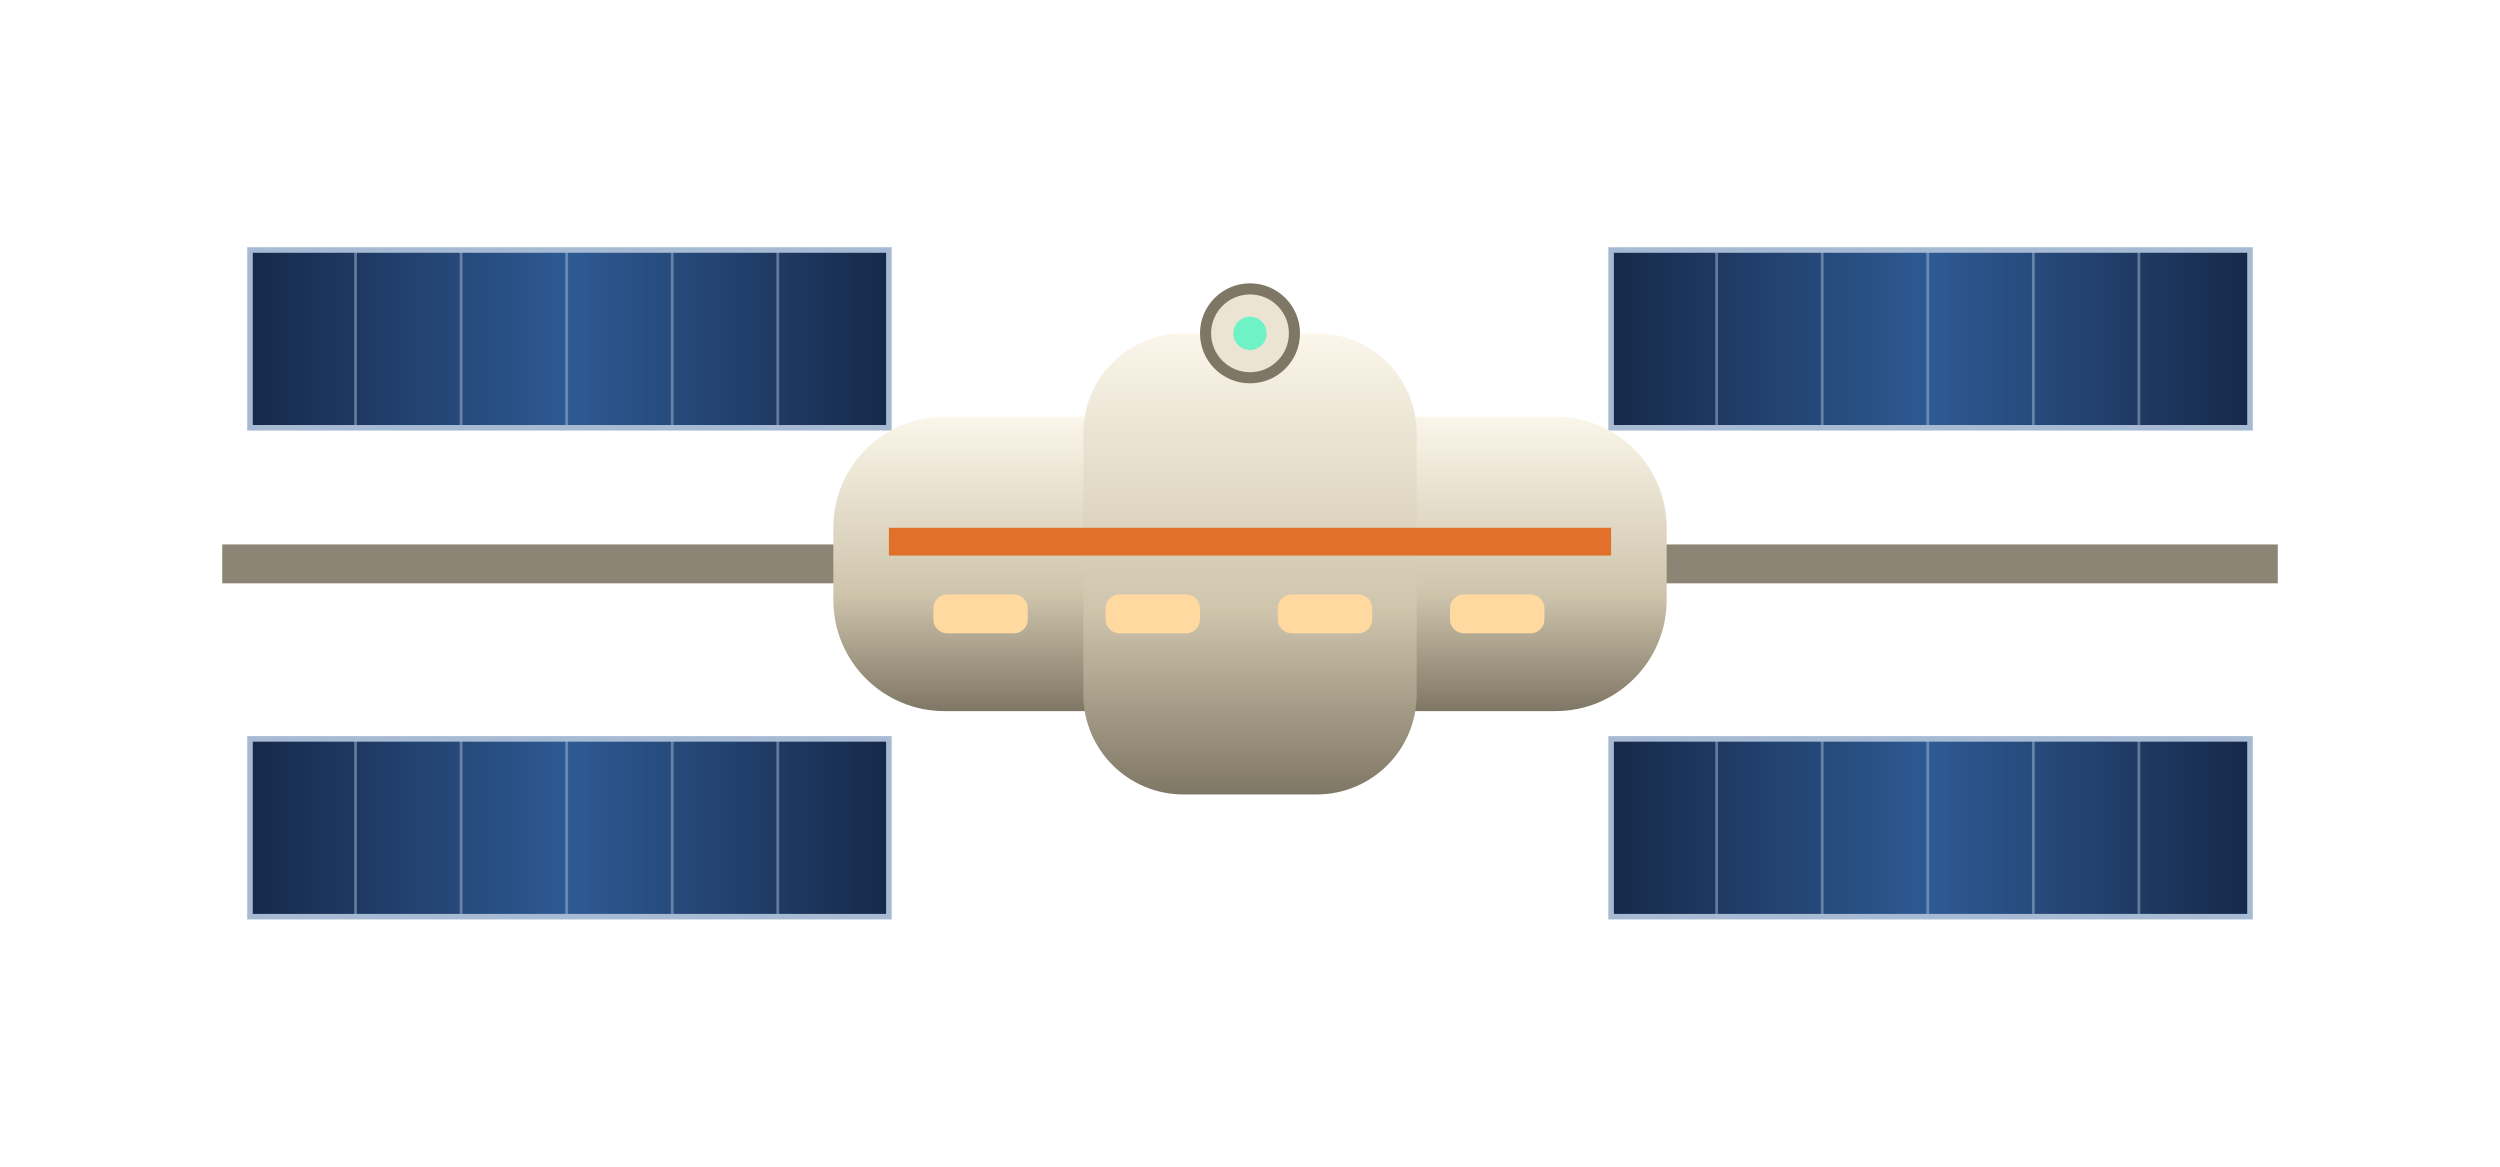
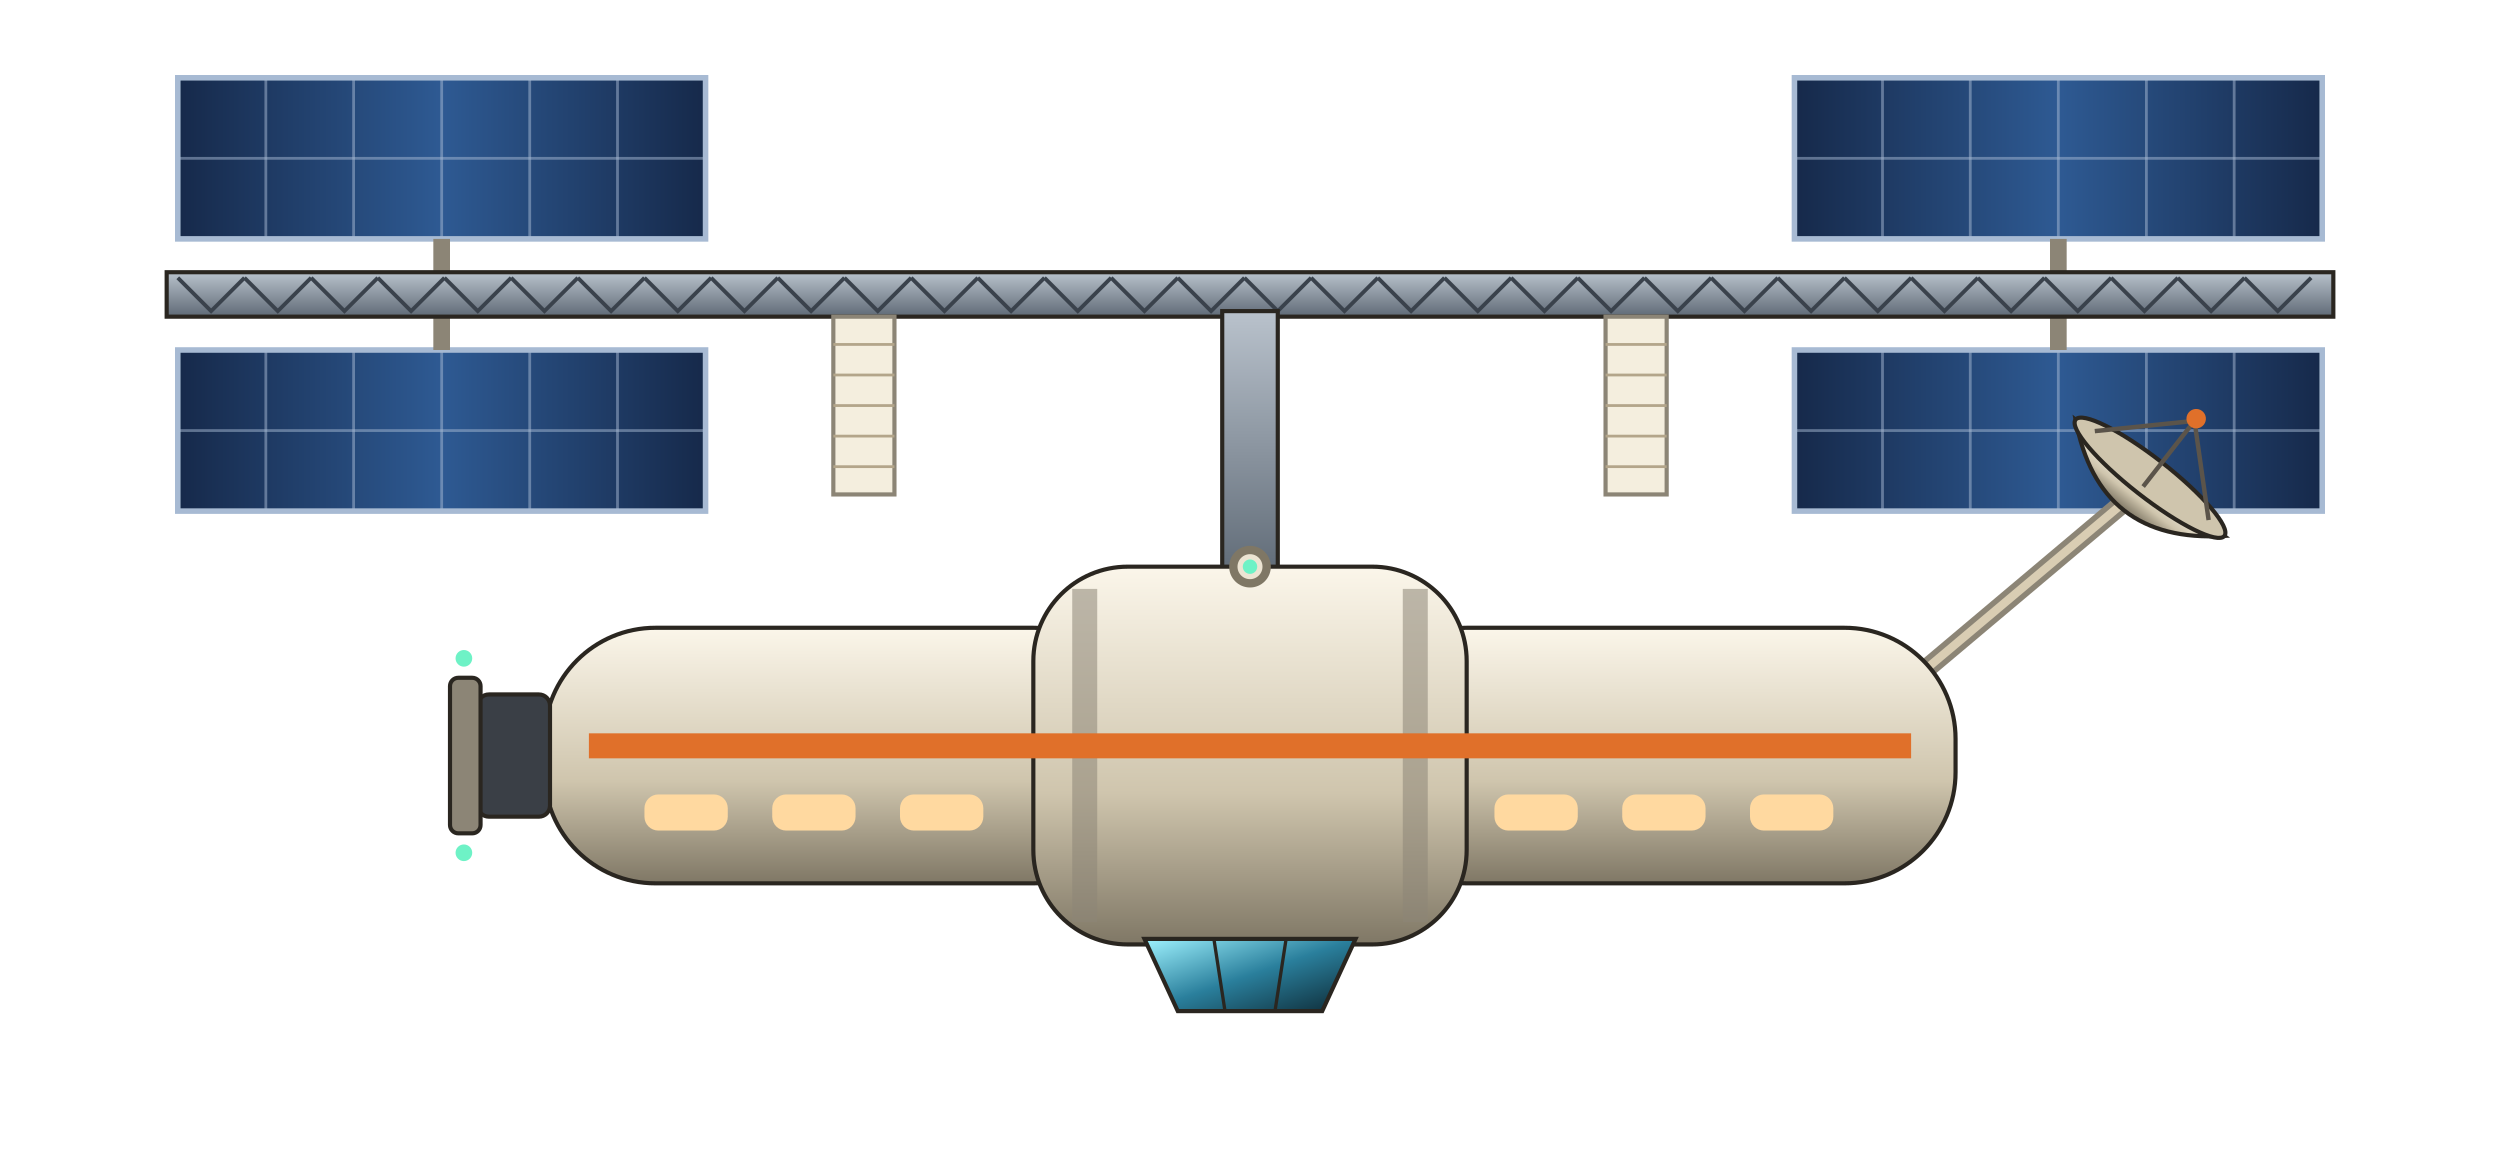
<svg xmlns="http://www.w3.org/2000/svg" viewBox="0 0 900 420" width="900" height="420">
  <defs>
    <linearGradient id="mod" x1="0" y1="0" x2="0" y2="1">
      <stop offset="0" stop-color="#fbf6ea" />
      <stop offset=".6" stop-color="#cfc5ad" />
      <stop offset="1" stop-color="#7f7765" />
    </linearGradient>
    <linearGradient id="sol" x1="0" y1="0" x2="1" y2="0">
      <stop offset="0" stop-color="#16294a" />
      <stop offset=".5" stop-color="#2e5a93" />
      <stop offset="1" stop-color="#16294a" />
    </linearGradient>
+     <linearGradient id="tr" x1="0" y1="0" x2="0" y2="1">
+       <stop offset="0" stop-color="#b9c2cc" />
+       <stop offset="1" stop-color="#5f6a76" />
+     </linearGradient>
+     <linearGradient id="cup" x1="0" y1="0" x2="1" y2="1">
+       <stop offset="0" stop-color="#9ff3ff" />
+       <stop offset=".5" stop-color="#2a7f9c" />
+       <stop offset="1" stop-color="#0d2833" />
+     </linearGradient>
  </defs>
-   <rect x="80" y="196" width="740" height="14" fill="#8c8576" />
-   <rect x="90" y="90" width="230" height="64" fill="url(#sol)" stroke="#a7bad3" stroke-width="2" />
-   <line x1="128" y1="90" x2="128" y2="154" stroke="#a7bad3" opacity=".5" />
-   <line x1="166" y1="90" x2="166" y2="154" stroke="#a7bad3" opacity=".5" />
-   <line x1="204" y1="90" x2="204" y2="154" stroke="#a7bad3" opacity=".5" />
-   <line x1="242" y1="90" x2="242" y2="154" stroke="#a7bad3" opacity=".5" />
-   <line x1="280" y1="90" x2="280" y2="154" stroke="#a7bad3" opacity=".5" />
-   <rect x="90" y="266" width="230" height="64" fill="url(#sol)" stroke="#a7bad3" stroke-width="2" />
-   <line x1="128" y1="266" x2="128" y2="330" stroke="#a7bad3" opacity=".5" />
-   <line x1="166" y1="266" x2="166" y2="330" stroke="#a7bad3" opacity=".5" />
-   <line x1="204" y1="266" x2="204" y2="330" stroke="#a7bad3" opacity=".5" />
-   <line x1="242" y1="266" x2="242" y2="330" stroke="#a7bad3" opacity=".5" />
-   <line x1="280" y1="266" x2="280" y2="330" stroke="#a7bad3" opacity=".5" />
-   <rect x="580" y="90" width="230" height="64" fill="url(#sol)" stroke="#a7bad3" stroke-width="2" />
-   <line x1="618" y1="90" x2="618" y2="154" stroke="#a7bad3" opacity=".5" />
-   <line x1="656" y1="90" x2="656" y2="154" stroke="#a7bad3" opacity=".5" />
-   <line x1="694" y1="90" x2="694" y2="154" stroke="#a7bad3" opacity=".5" />
-   <line x1="732" y1="90" x2="732" y2="154" stroke="#a7bad3" opacity=".5" />
-   <line x1="770" y1="90" x2="770" y2="154" stroke="#a7bad3" opacity=".5" />
-   <rect x="580" y="266" width="230" height="64" fill="url(#sol)" stroke="#a7bad3" stroke-width="2" />
-   <line x1="618" y1="266" x2="618" y2="330" stroke="#a7bad3" opacity=".5" />
-   <line x1="656" y1="266" x2="656" y2="330" stroke="#a7bad3" opacity=".5" />
-   <line x1="694" y1="266" x2="694" y2="330" stroke="#a7bad3" opacity=".5" />
-   <line x1="732" y1="266" x2="732" y2="330" stroke="#a7bad3" opacity=".5" />
-   <line x1="770" y1="266" x2="770" y2="330" stroke="#a7bad3" opacity=".5" />
-   <rect x="300" y="150" width="300" height="106" rx="40" fill="url(#mod)" />
-   <rect x="390" y="120" width="120" height="166" rx="36" fill="url(#mod)" />
-   <rect x="320" y="190" width="260" height="10" fill="#e0702a" />
-   <rect x="336" y="214" width="34" height="14" rx="5" fill="#ffd9a0" />
-   <rect x="398" y="214" width="34" height="14" rx="5" fill="#ffd9a0" />
-   <rect x="460" y="214" width="34" height="14" rx="5" fill="#ffd9a0" />
-   <rect x="522" y="214" width="34" height="14" rx="5" fill="#ffd9a0" />
-   <circle cx="450" cy="120" r="16" fill="#ece4d2" stroke="#7f7765" stroke-width="4" />
-   <circle cx="450" cy="120" r="6" fill="#6ef2c6" />
+   <rect x="64" y="28" width="190" height="58" fill="url(#sol)" stroke="#a7bad3" stroke-width="2" />
+   <line x1="95.7" y1="28" x2="95.7" y2="86" stroke="#a7bad3" opacity=".5" />
+   <line x1="127.3" y1="28" x2="127.3" y2="86" stroke="#a7bad3" opacity=".5" />
+   <line x1="159" y1="28" x2="159" y2="86" stroke="#a7bad3" opacity=".5" />
+   <line x1="190.7" y1="28" x2="190.7" y2="86" stroke="#a7bad3" opacity=".5" />
+   <line x1="222.3" y1="28" x2="222.3" y2="86" stroke="#a7bad3" opacity=".5" />
+   <line x1="64" y1="57" x2="254" y2="57" stroke="#a7bad3" opacity=".5" />
+   <rect x="64" y="126" width="190" height="58" fill="url(#sol)" stroke="#a7bad3" stroke-width="2" />
+   <line x1="95.7" y1="126" x2="95.7" y2="184" stroke="#a7bad3" opacity=".5" />
+   <line x1="127.3" y1="126" x2="127.3" y2="184" stroke="#a7bad3" opacity=".5" />
+   <line x1="159" y1="126" x2="159" y2="184" stroke="#a7bad3" opacity=".5" />
+   <line x1="190.7" y1="126" x2="190.7" y2="184" stroke="#a7bad3" opacity=".5" />
+   <line x1="222.3" y1="126" x2="222.3" y2="184" stroke="#a7bad3" opacity=".5" />
+   <line x1="64" y1="155" x2="254" y2="155" stroke="#a7bad3" opacity=".5" />
+   <rect x="646" y="28" width="190" height="58" fill="url(#sol)" stroke="#a7bad3" stroke-width="2" />
+   <line x1="677.7" y1="28" x2="677.7" y2="86" stroke="#a7bad3" opacity=".5" />
+   <line x1="709.3" y1="28" x2="709.3" y2="86" stroke="#a7bad3" opacity=".5" />
+   <line x1="741" y1="28" x2="741" y2="86" stroke="#a7bad3" opacity=".5" />
+   <line x1="772.7" y1="28" x2="772.7" y2="86" stroke="#a7bad3" opacity=".5" />
+   <line x1="804.3" y1="28" x2="804.3" y2="86" stroke="#a7bad3" opacity=".5" />
+   <line x1="646" y1="57" x2="836" y2="57" stroke="#a7bad3" opacity=".5" />
+   <rect x="646" y="126" width="190" height="58" fill="url(#sol)" stroke="#a7bad3" stroke-width="2" />
+   <line x1="677.7" y1="126" x2="677.7" y2="184" stroke="#a7bad3" opacity=".5" />
+   <line x1="709.3" y1="126" x2="709.3" y2="184" stroke="#a7bad3" opacity=".5" />
+   <line x1="741" y1="126" x2="741" y2="184" stroke="#a7bad3" opacity=".5" />
+   <line x1="772.7" y1="126" x2="772.7" y2="184" stroke="#a7bad3" opacity=".5" />
+   <line x1="804.3" y1="126" x2="804.3" y2="184" stroke="#a7bad3" opacity=".5" />
+   <line x1="646" y1="155" x2="836" y2="155" stroke="#a7bad3" opacity=".5" />
+   <rect x="156" y="86" width="6" height="40" fill="#8c8576" />
+   <rect x="738" y="86" width="6" height="40" fill="#8c8576" />
+   <rect x="60" y="98" width="780" height="16" fill="url(#tr)" stroke="#2a2620" stroke-width="1.5" />
+   <path d="M64 100 L76 112 L88 100" stroke="#3a424c" stroke-width="1.4" fill="none" />
+   <path d="M88 100 L100 112 L112 100" stroke="#3a424c" stroke-width="1.4" fill="none" />
+   <path d="M112 100 L124 112 L136 100" stroke="#3a424c" stroke-width="1.4" fill="none" />
+   <path d="M136 100 L148 112 L160 100" stroke="#3a424c" stroke-width="1.4" fill="none" />
+   <path d="M160 100 L172 112 L184 100" stroke="#3a424c" stroke-width="1.4" fill="none" />
+   <path d="M184 100 L196 112 L208 100" stroke="#3a424c" stroke-width="1.4" fill="none" />
+   <path d="M208 100 L220 112 L232 100" stroke="#3a424c" stroke-width="1.4" fill="none" />
+   <path d="M232 100 L244 112 L256 100" stroke="#3a424c" stroke-width="1.4" fill="none" />
+   <path d="M256 100 L268 112 L280 100" stroke="#3a424c" stroke-width="1.4" fill="none" />
+   <path d="M280 100 L292 112 L304 100" stroke="#3a424c" stroke-width="1.4" fill="none" />
+   <path d="M304 100 L316 112 L328 100" stroke="#3a424c" stroke-width="1.4" fill="none" />
+   <path d="M328 100 L340 112 L352 100" stroke="#3a424c" stroke-width="1.4" fill="none" />
+   <path d="M352 100 L364 112 L376 100" stroke="#3a424c" stroke-width="1.4" fill="none" />
+   <path d="M376 100 L388 112 L400 100" stroke="#3a424c" stroke-width="1.4" fill="none" />
+   <path d="M400 100 L412 112 L424 100" stroke="#3a424c" stroke-width="1.4" fill="none" />
+   <path d="M424 100 L436 112 L448 100" stroke="#3a424c" stroke-width="1.4" fill="none" />
+   <path d="M448 100 L460 112 L472 100" stroke="#3a424c" stroke-width="1.4" fill="none" />
+   <path d="M472 100 L484 112 L496 100" stroke="#3a424c" stroke-width="1.4" fill="none" />
+   <path d="M496 100 L508 112 L520 100" stroke="#3a424c" stroke-width="1.4" fill="none" />
+   <path d="M520 100 L532 112 L544 100" stroke="#3a424c" stroke-width="1.4" fill="none" />
+   <path d="M544 100 L556 112 L568 100" stroke="#3a424c" stroke-width="1.4" fill="none" />
+   <path d="M568 100 L580 112 L592 100" stroke="#3a424c" stroke-width="1.4" fill="none" />
+   <path d="M592 100 L604 112 L616 100" stroke="#3a424c" stroke-width="1.4" fill="none" />
+   <path d="M616 100 L628 112 L640 100" stroke="#3a424c" stroke-width="1.4" fill="none" />
+   <path d="M640 100 L652 112 L664 100" stroke="#3a424c" stroke-width="1.4" fill="none" />
+   <path d="M664 100 L676 112 L688 100" stroke="#3a424c" stroke-width="1.4" fill="none" />
+   <path d="M688 100 L700 112 L712 100" stroke="#3a424c" stroke-width="1.4" fill="none" />
+   <path d="M712 100 L724 112 L736 100" stroke="#3a424c" stroke-width="1.4" fill="none" />
+   <path d="M736 100 L748 112 L760 100" stroke="#3a424c" stroke-width="1.4" fill="none" />
+   <path d="M760 100 L772 112 L784 100" stroke="#3a424c" stroke-width="1.4" fill="none" />
+   <path d="M784 100 L796 112 L808 100" stroke="#3a424c" stroke-width="1.4" fill="none" />
+   <path d="M808 100 L820 112 L832 100" stroke="#3a424c" stroke-width="1.4" fill="none" />
+   <rect x="300" y="114" width="22" height="64" fill="#f4eede" stroke="#8c8576" stroke-width="1.5" />
+   <line x1="300" y1="124" x2="322" y2="124" stroke="#b3a58a" />
+   <line x1="300" y1="135" x2="322" y2="135" stroke="#b3a58a" />
+   <line x1="300" y1="146" x2="322" y2="146" stroke="#b3a58a" />
+   <line x1="300" y1="157" x2="322" y2="157" stroke="#b3a58a" />
+   <line x1="300" y1="168" x2="322" y2="168" stroke="#b3a58a" />
+   <rect x="578" y="114" width="22" height="64" fill="#f4eede" stroke="#8c8576" stroke-width="1.5" />
+   <line x1="578" y1="124" x2="600" y2="124" stroke="#b3a58a" />
+   <line x1="578" y1="135" x2="600" y2="135" stroke="#b3a58a" />
+   <line x1="578" y1="146" x2="600" y2="146" stroke="#b3a58a" />
+   <line x1="578" y1="157" x2="600" y2="157" stroke="#b3a58a" />
+   <line x1="578" y1="168" x2="600" y2="168" stroke="#b3a58a" />
+   <rect x="440" y="112" width="20" height="96" fill="url(#tr)" stroke="#2a2620" stroke-width="1.5" />
+   <path d="M692 242 L768 178" stroke="#8c8576" stroke-width="7" stroke-linecap="round" />
+   <path d="M692 242 L768 178" stroke="#d9cdb3" stroke-width="3" stroke-linecap="round" />
+   <rect x="196" y="226" width="216" height="92" rx="40" fill="url(#mod)" stroke="#2a2620" stroke-width="1.5" />
+   <rect x="488" y="226" width="216" height="92" rx="40" fill="url(#mod)" stroke="#2a2620" stroke-width="1.5" />
+   <rect x="372" y="204" width="156" height="136" rx="34" fill="url(#mod)" stroke="#2a2620" stroke-width="1.5" />
+   <rect x="386" y="212" width="9" height="120" fill="#8c8576" opacity=".55" />
+   <rect x="505" y="212" width="9" height="120" fill="#8c8576" opacity=".55" />
+   <rect x="212" y="264" width="476" height="9" fill="#e0702a" />
+   <rect x="232" y="286" width="30" height="13" rx="5" fill="#ffd9a0" />
+   <rect x="538" y="286" width="30" height="13" rx="5" fill="#ffd9a0" />
+   <rect x="278" y="286" width="30" height="13" rx="5" fill="#ffd9a0" />
+   <rect x="584" y="286" width="30" height="13" rx="5" fill="#ffd9a0" />
+   <rect x="324" y="286" width="30" height="13" rx="5" fill="#ffd9a0" />
+   <rect x="630" y="286" width="30" height="13" rx="5" fill="#ffd9a0" />
+   <path d="M412 338 H488 L476 364 H424 Z" fill="url(#cup)" stroke="#2a2620" stroke-width="1.5" />
+   <path d="M437 338 L441 364 M463 338 L459 364" stroke="#2a2620" stroke-width="1.2" />
+   <rect x="172" y="250" width="26" height="44" rx="4" fill="#3a3f46" stroke="#2a2620" stroke-width="1.5" />
+   <rect x="162" y="244" width="11" height="56" rx="3" fill="#8c8576" stroke="#2a2620" stroke-width="1.5" />
+   <circle cx="167" cy="237" r="3" fill="#6ef2c6" />
+   <circle cx="167" cy="307" r="3" fill="#6ef2c6" />
+   <g transform="translate(774 172) rotate(38)">
+     <path d="M-34 0 Q0 30 34 0 Z" fill="url(#mod)" stroke="#2a2620" stroke-width="1.5" />
+     <ellipse cx="0" cy="0" rx="34" ry="7" fill="#cfc5ad" stroke="#2a2620" stroke-width="1.5" />
+     <path d="M-26 -1 L0 -26 L26 -1 M0 4 V-26" stroke="#5b544a" stroke-width="1.6" fill="none" />
+     <circle cx="0" cy="-27" r="3.5" fill="#e0702a" />
+   </g>
+   <circle cx="450" cy="204" r="6" fill="#ece4d2" stroke="#7f7765" stroke-width="3" />
+   <circle cx="450" cy="204" r="2.6" fill="#6ef2c6" />
</svg>
